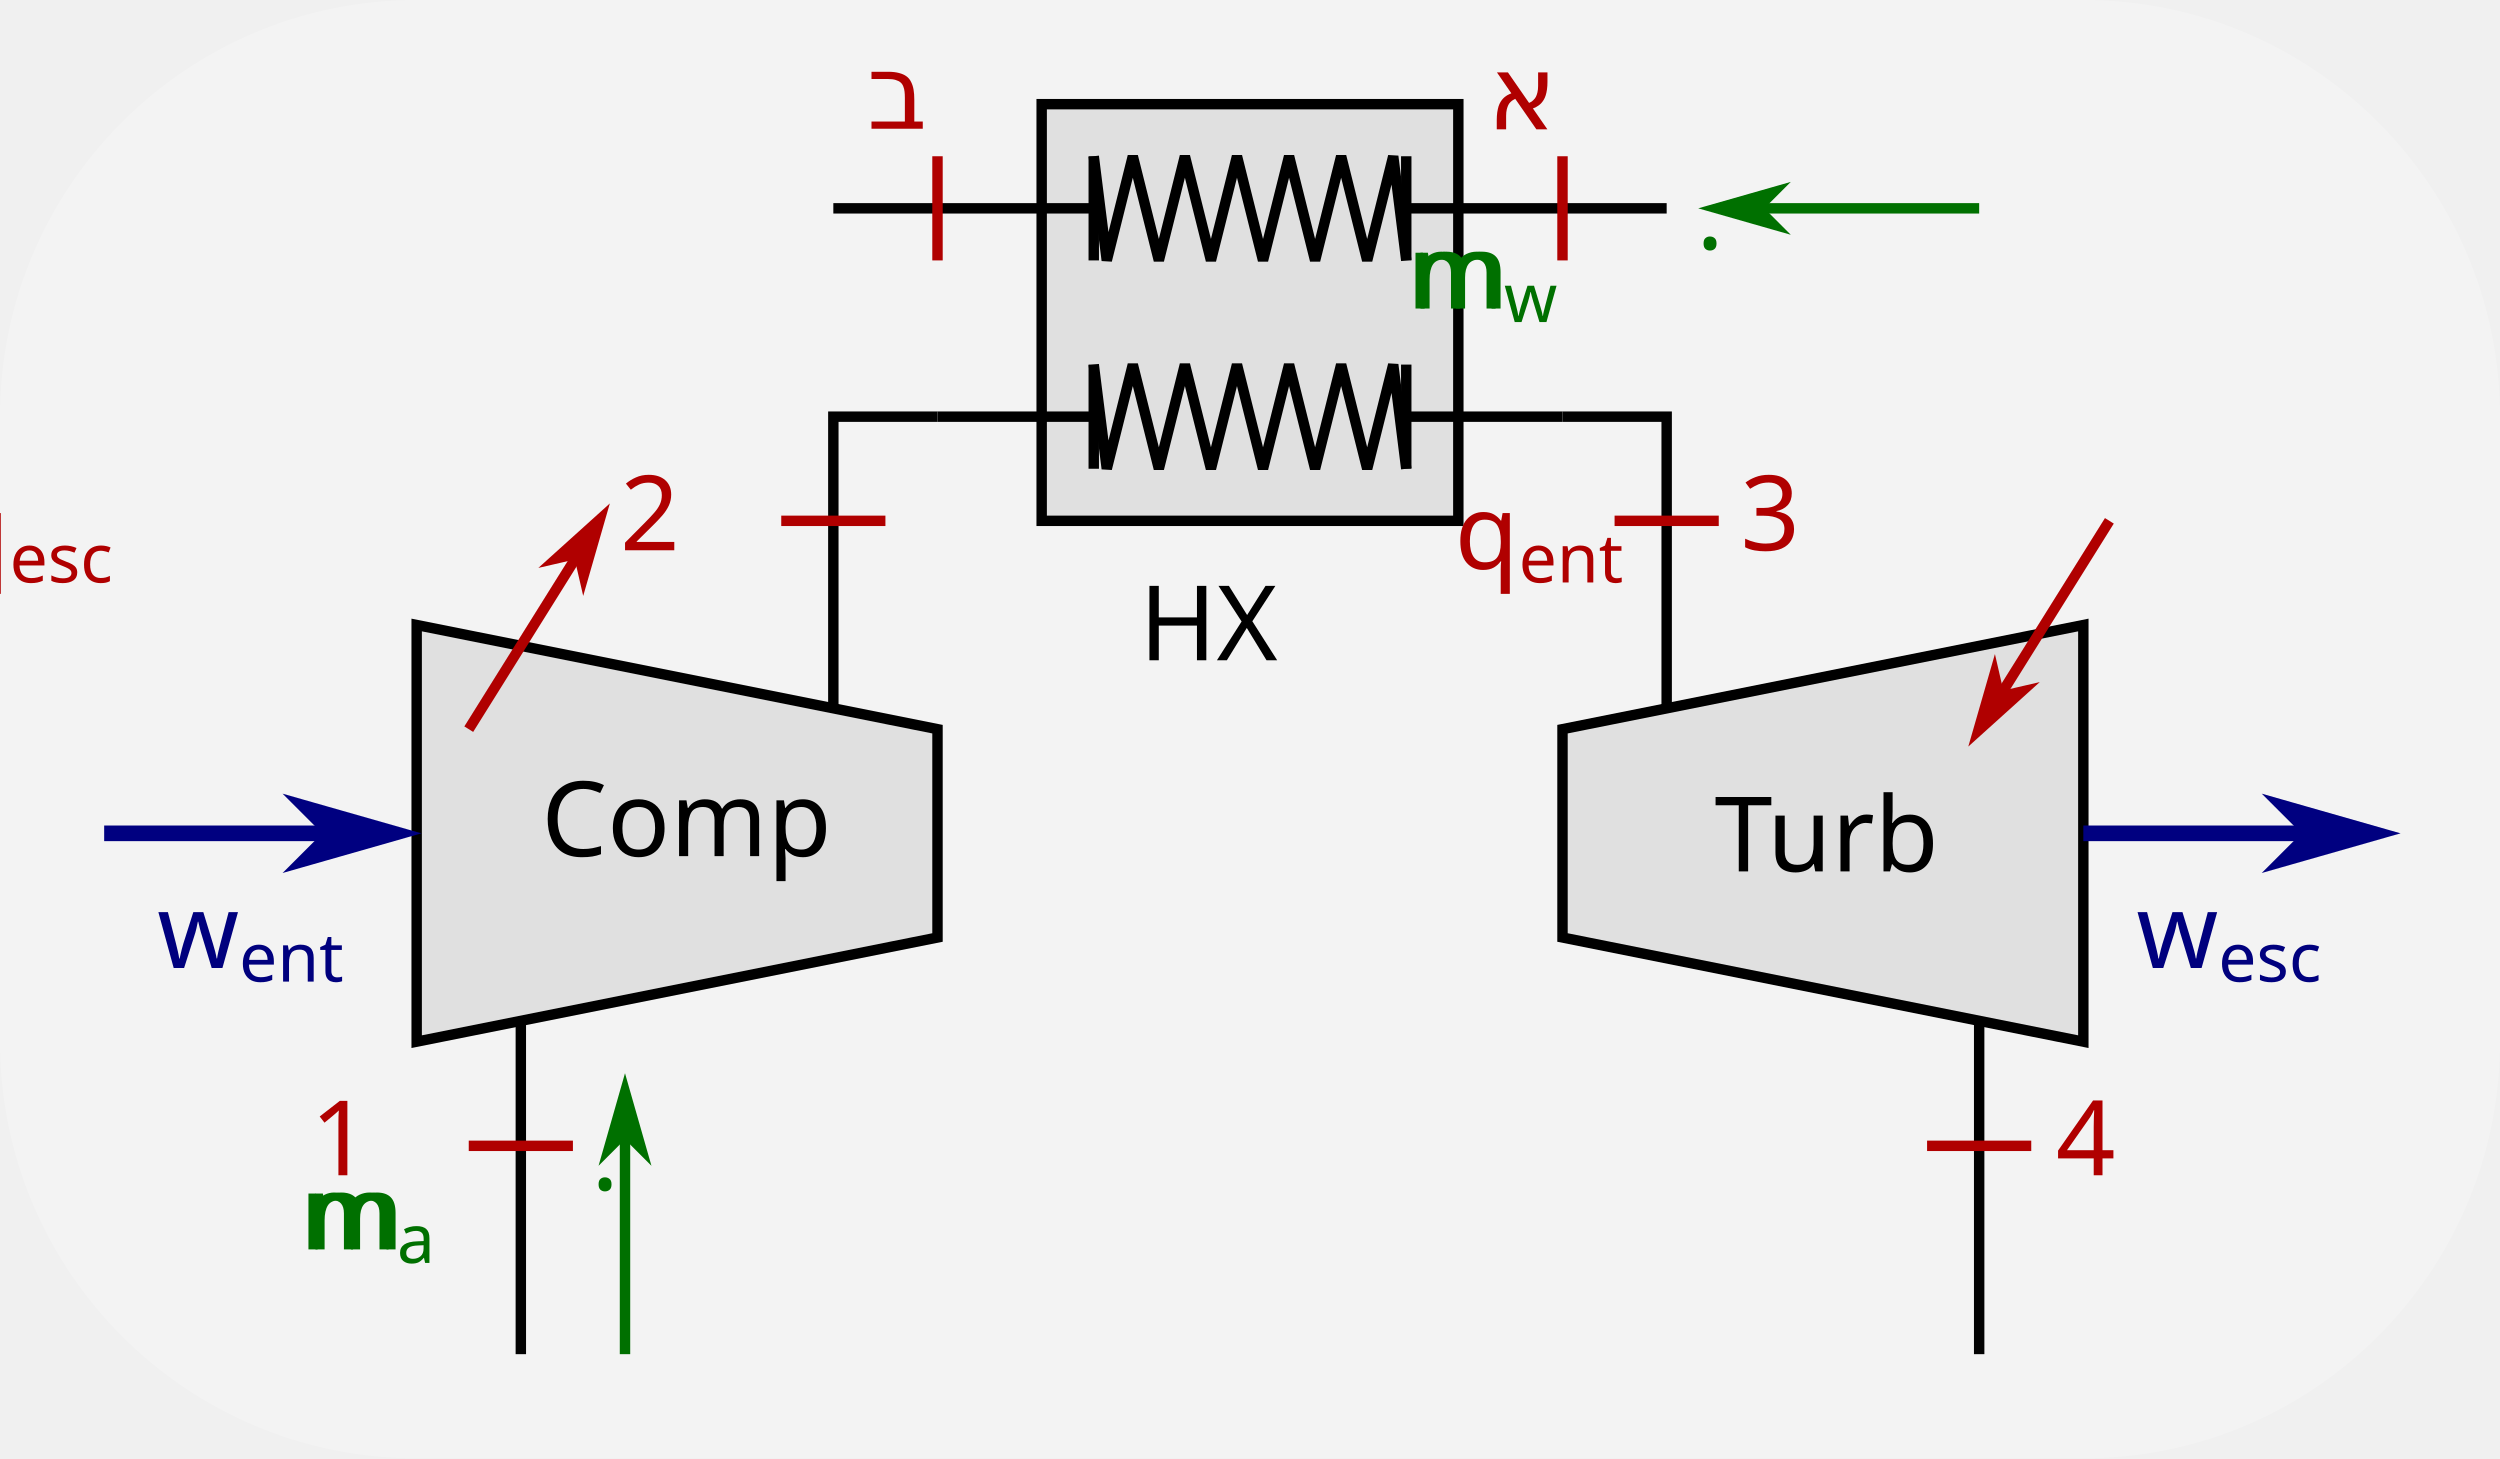
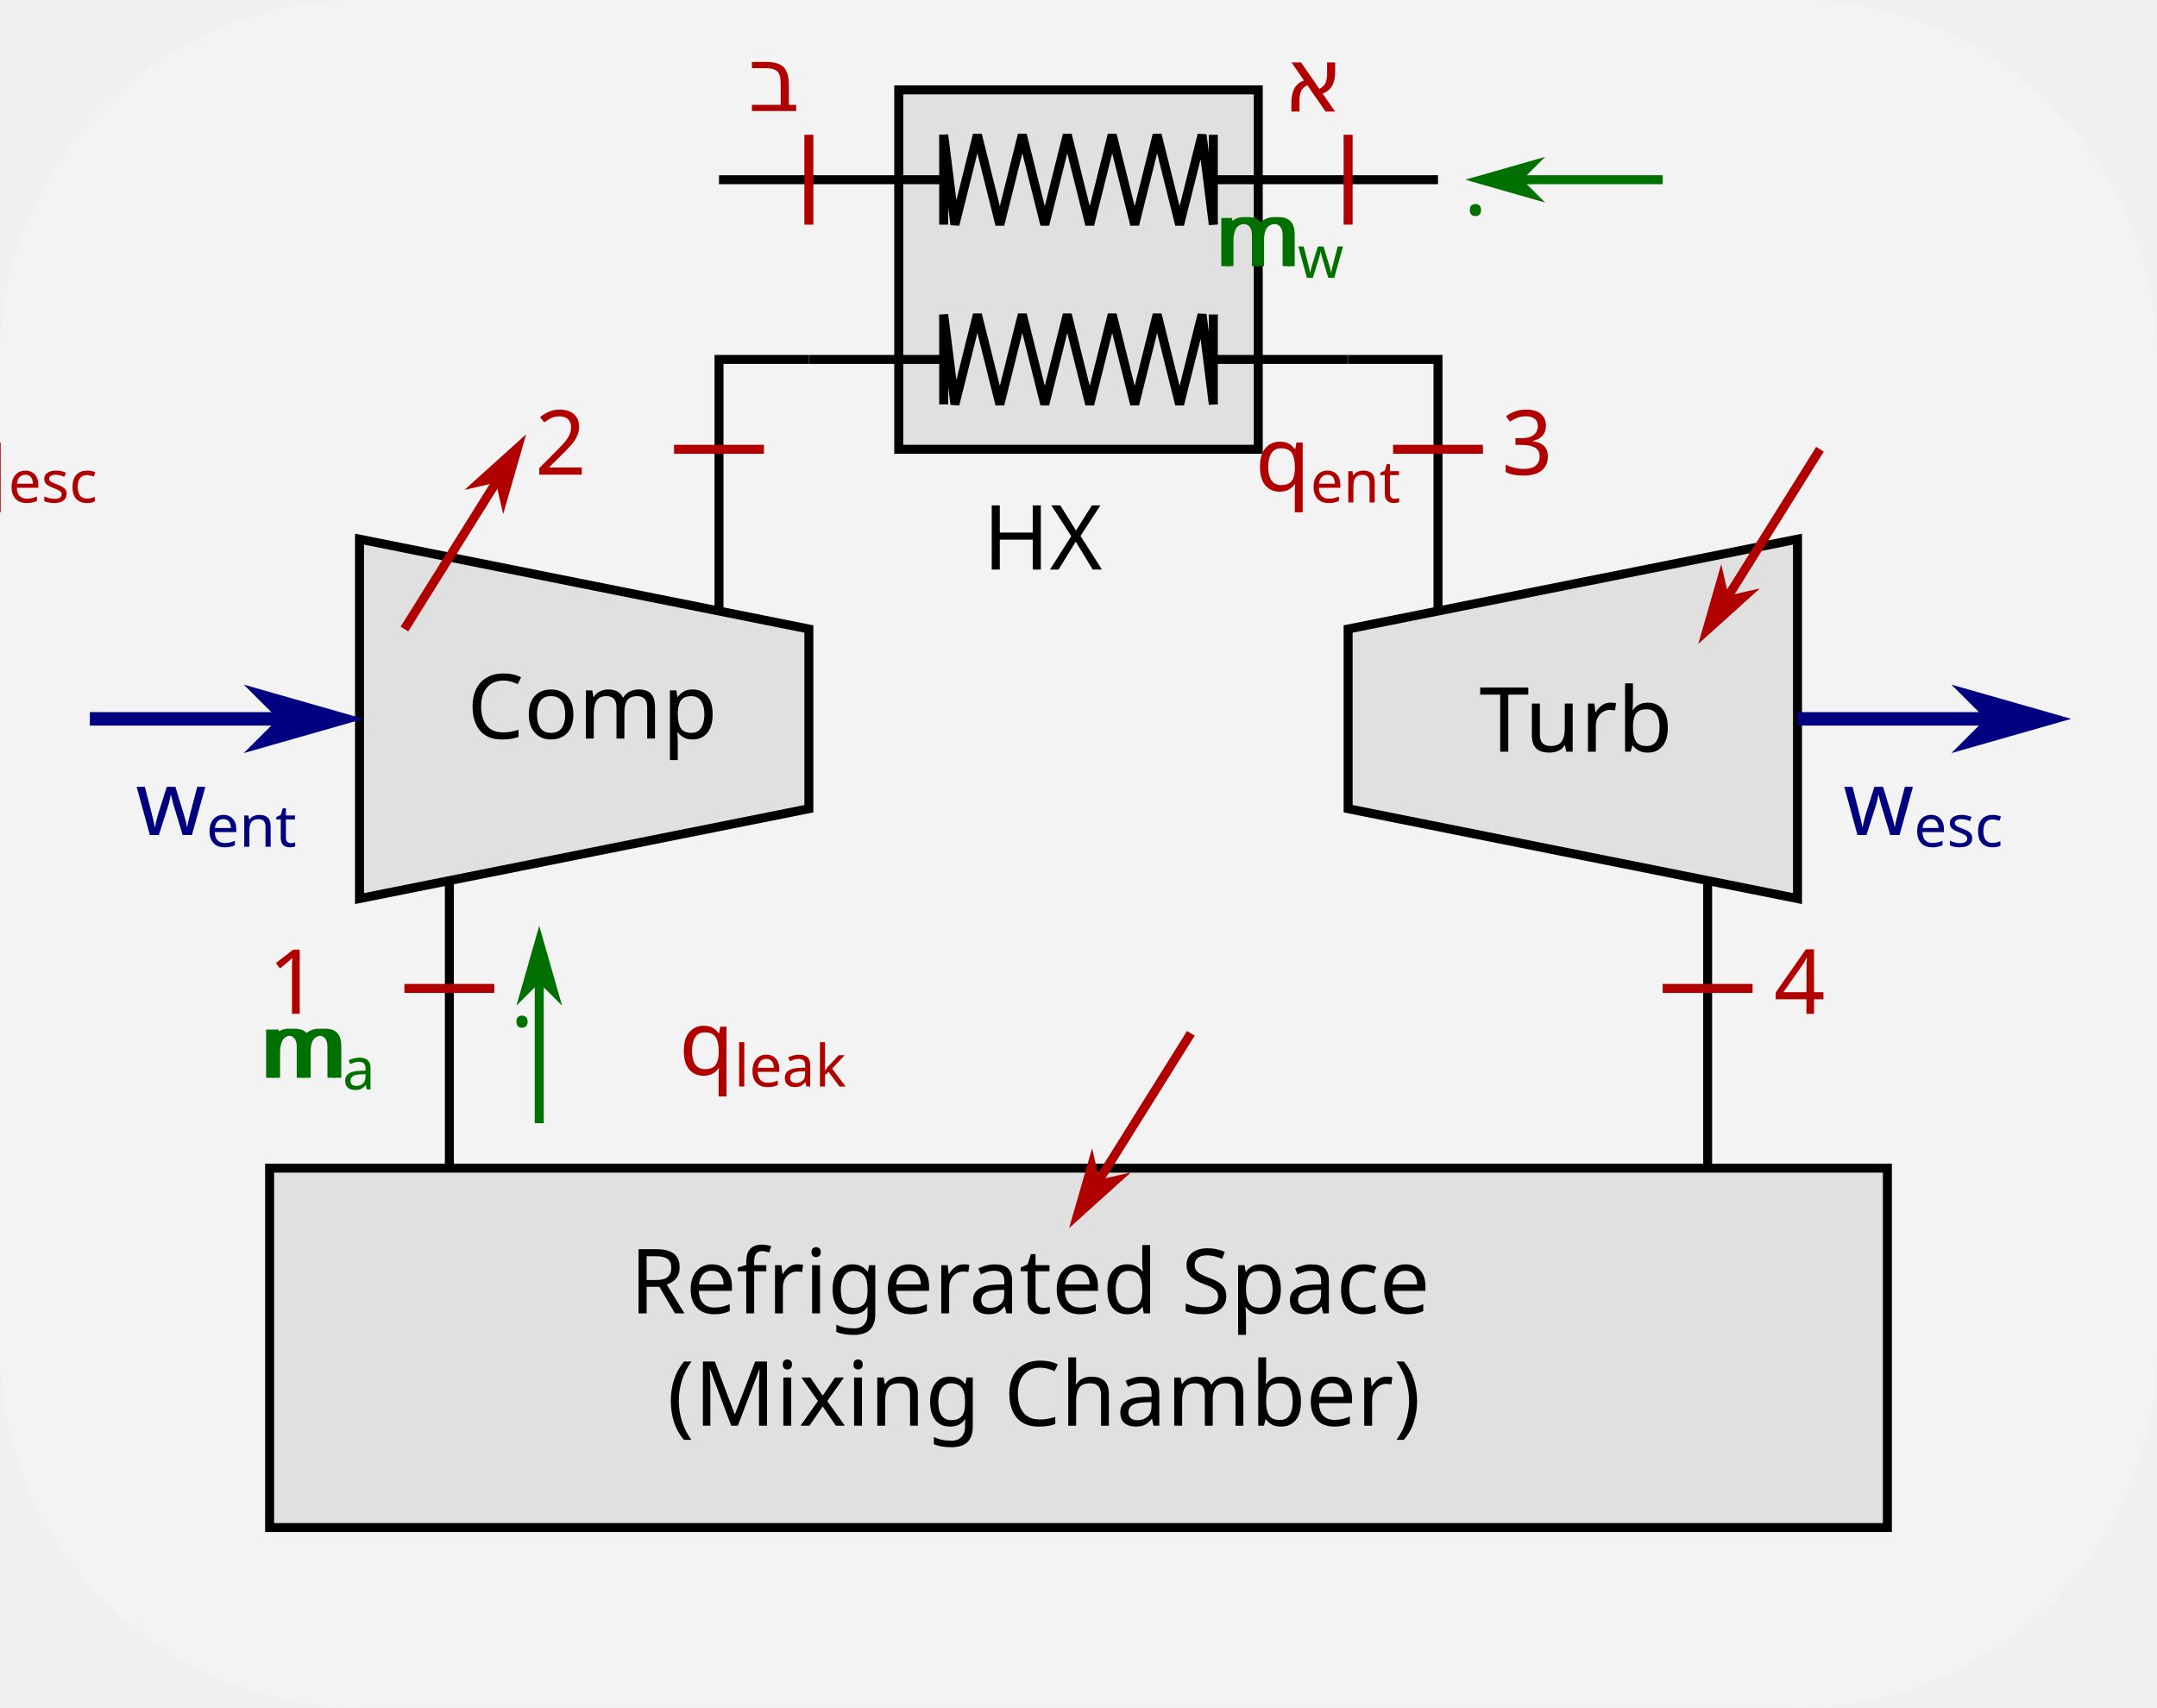
- <svg xmlns="http://www.w3.org/2000/svg" width="480" height="280" viewBox="0 0 480 280" version="1.1" id="svg1097">
+ <svg xmlns="http://www.w3.org/2000/svg" width="480" height="380" viewBox="0 0 480 380" version="1.1" id="svg1097">
  <defs id="defs1091">
-     <marker style="overflow:visible" id="marker8321" refX="0.0" refY="0.0" orient="auto">
-       <path transform="scale(0.4) translate(10,0)" style="fill-rule:evenodd;stroke:#b00000;stroke-width:1pt;stroke-opacity:1;fill:#b00000;fill-opacity:1" d="M 0.0,0.0 L 5.0,-5.0 L -12.5,0.0 L 5.0,5.0 L 0.0,0.0 z " id="path8319" />
+     <marker style="overflow:visible" id="marker8468" refX="0" refY="0" orient="auto">
+       <path transform="matrix(0.4,0,0,0.4,4,0)" style="fill:#b00000;fill-opacity:1;fill-rule:evenodd;stroke:#b00000;stroke-width:1pt;stroke-opacity:1" d="M 0,0 5,-5 -12.5,0 5,5 Z" id="path8466" />
    </marker>
-     <marker style="overflow:visible" id="Arrow1Lstart" refX="0.0" refY="0.0" orient="auto">
-       <path transform="scale(0.8) translate(12.5,0)" style="fill-rule:evenodd;stroke:#b00000;stroke-width:1pt;stroke-opacity:1;fill:#e0e0e0;fill-opacity:1" d="M 0.0,0.0 L 5.0,-5.0 L -12.5,0.0 L 5.0,5.0 L 0.0,0.0 z " id="path7839" />
+     <marker style="overflow:visible" id="marker8321" refX="0" refY="0" orient="auto">
+       <path transform="matrix(0.4,0,0,0.4,4,0)" style="fill:#b00000;fill-opacity:1;fill-rule:evenodd;stroke:#b00000;stroke-width:1pt;stroke-opacity:1" d="M 0,0 5,-5 -12.5,0 5,5 Z" id="path8319" />
    </marker>
-     <marker style="overflow:visible" id="marker8189" refX="0.0" refY="0.0" orient="auto">
-       <path transform="scale(0.4) translate(10,0)" style="fill-rule:evenodd;stroke:#b00000;stroke-width:1pt;stroke-opacity:1;fill:#e0e0e0;fill-opacity:1" d="M 0.0,0.0 L 5.0,-5.0 L -12.5,0.0 L 5.0,5.0 L 0.0,0.0 z " id="path8187" />
+     <marker style="overflow:visible" id="Arrow1Lstart" refX="0" refY="0" orient="auto">
+       <path transform="matrix(0.8,0,0,0.8,10,0)" style="fill:#e0e0e0;fill-opacity:1;fill-rule:evenodd;stroke:#b00000;stroke-width:1pt;stroke-opacity:1" d="M 0,0 5,-5 -12.5,0 5,5 Z" id="path7839" />
    </marker>
-     <marker style="overflow:visible" id="Arrow1Mstart" refX="0.0" refY="0.0" orient="auto">
-       <path transform="scale(0.4) translate(10,0)" style="fill-rule:evenodd;stroke:#b00000;stroke-width:1pt;stroke-opacity:1;fill:#e0e0e0;fill-opacity:1" d="M 0.0,0.0 L 5.0,-5.0 L -12.5,0.0 L 5.0,5.0 L 0.0,0.0 z " id="path7845" />
+     <marker style="overflow:visible" id="marker8189" refX="0" refY="0" orient="auto">
+       <path transform="matrix(0.4,0,0,0.4,4,0)" style="fill:#e0e0e0;fill-opacity:1;fill-rule:evenodd;stroke:#b00000;stroke-width:1pt;stroke-opacity:1" d="M 0,0 5,-5 -12.5,0 5,5 Z" id="path8187" />
+     </marker>
+     <marker style="overflow:visible" id="Arrow1Mstart" refX="0" refY="0" orient="auto">
+       <path transform="matrix(0.4,0,0,0.4,4,0)" style="fill:#e0e0e0;fill-opacity:1;fill-rule:evenodd;stroke:#b00000;stroke-width:1pt;stroke-opacity:1" d="M 0,0 5,-5 -12.5,0 5,5 Z" id="path7845" />
    </marker>
    <marker orient="auto" refY="0" refX="0" id="Arrow1Mend4-8" style="overflow:visible">
      <path id="path6032-34" d="M 0,0 5,-5 -12.5,0 5,5 Z" style="fill:#b00000;fill-rule:evenodd;stroke:#b00000;stroke-width:1pt" transform="matrix(-0.4,0,0,-0.4,-4,0)" />
    </marker>
    <marker orient="auto" refY="0" refX="0" id="Arrow1MendG-2" style="overflow:visible">
      <path id="path5557-2" d="M 0,0 5,-5 -12.5,0 5,5 Z" style="fill:#000080;fill-rule:evenodd;stroke:#000080;stroke-width:1pt" transform="matrix(-0.4,0,0,-0.4,-4,0)" />
    </marker>
    <marker orient="auto" refY="0" refX="0" id="Arrow1Mend4-9" style="overflow:visible">
      <path id="path6032-0" d="M 0,0 5,-5 -12.5,0 5,5 Z" style="fill:#b00000;fill-rule:evenodd;stroke:#b00000;stroke-width:1pt" transform="matrix(-0.4,0,0,-0.4,-4,0)" />
    </marker>
    <marker orient="auto" refY="0" refX="0" id="Arrow1MendG-8" style="overflow:visible">
      <path id="path5557-9" d="M 0,0 5,-5 -12.5,0 5,5 Z" style="fill:#000080;fill-rule:evenodd;stroke:#000080;stroke-width:1pt" transform="matrix(-0.4,0,0,-0.4,-4,0)" />
    </marker>
    <marker orient="auto" refY="0" refX="0" id="Arrow1Mend-0-3" style="overflow:visible">
      <path id="path16774-8-5" d="M 0,0 5,-5 -12.5,0 5,5 Z" style="fill:#007000;fill-opacity:1;fill-rule:evenodd;stroke:#007000;stroke-width:1pt;stroke-opacity:1" transform="matrix(-0.4,0,0,-0.4,-4,0)" />
    </marker>
    <marker orient="auto" refY="0" refX="0" id="Arrow1Mend-0-3-3" style="overflow:visible">
      <path id="path16774-8-5-6" d="M 0,0 5,-5 -12.5,0 5,5 Z" style="fill:#007000;fill-opacity:1;fill-rule:evenodd;stroke:#007000;stroke-width:1pt;stroke-opacity:1" transform="matrix(-0.4,0,0,-0.4,-4,0)" />
    </marker>
    <marker orient="auto" refY="0" refX="0" id="Arrow1Mend4-1" style="overflow:visible">
      <path id="path6032-5" d="M 0,0 5,-5 -12.5,0 5,5 Z" style="fill:#b00000;fill-rule:evenodd;stroke:#b00000;stroke-width:1pt" transform="matrix(-0.4,0,0,-0.4,-4,0)" />
    </marker>
  </defs>
  <g id="layer2">
-     <rect style="fill:#ffffff;fill-opacity:0.2;stroke-width:0.8;stroke-linejoin:round;stroke-dasharray:6, 1" id="rect962" width="480" height="280" x="0" y="0" ry="80" />
+     <rect style="fill:#ffffff;fill-opacity:0.2;stroke-width:0.687;stroke-linejoin:round;stroke-dasharray:5.15, 0.858" id="rect962" width="480" height="280" x="0" y="0" ry="58.947" transform="scale(1,1.357143)" rx="80" />
  </g>
  <g id="layer1" transform="translate(0,-458.25)">
    <path style="opacity:0.99;vector-effect:none;fill:none;fill-opacity:1;stroke:#000000;stroke-width:2;stroke-linecap:butt;stroke-linejoin:miter;stroke-miterlimit:4;stroke-dasharray:none;stroke-dashoffset:0;stroke-opacity:1;marker:none" d="m 100,718.25 v -40" id="path2250" />
    <path style="opacity:0.99;vector-effect:none;fill:none;fill-opacity:1;stroke:#000000;stroke-width:2;stroke-linecap:butt;stroke-linejoin:miter;stroke-miterlimit:4;stroke-dasharray:none;stroke-dashoffset:0;stroke-opacity:1;marker:none" d="m 160,558.25 v 0 -20 h 20" id="path2252" />
    <path style="opacity:0.99;vector-effect:none;fill:none;fill-opacity:1;stroke:#000000;stroke-width:2;stroke-linecap:butt;stroke-linejoin:miter;stroke-miterlimit:4;stroke-dasharray:none;stroke-dashoffset:0;stroke-opacity:1;marker:none" d="m 300,538.25 h 20 v 20" id="path2254" />
    <path style="opacity:0.99;vector-effect:none;fill:none;fill-opacity:1;stroke:#000000;stroke-width:2;stroke-linecap:butt;stroke-linejoin:miter;stroke-miterlimit:4;stroke-dasharray:none;stroke-dashoffset:0;stroke-opacity:1;marker:none" d="m 380,678.25 v 40" id="path2256" />
    <path id="path15573-4" d="m 100,618.25 v 60" style="color:#000000;display:inline;overflow:visible;visibility:visible;fill:#e0e0e0;fill-opacity:1;fill-rule:nonzero;stroke:#000000;stroke-width:2;stroke-linecap:butt;stroke-linejoin:miter;stroke-miterlimit:4;stroke-dasharray:none;stroke-dashoffset:0;stroke-opacity:1;marker:none;enable-background:accumulate" />
    <path id="path15575-5" d="M 160,618.25 V 558.25" style="color:#000000;display:inline;overflow:visible;visibility:visible;fill:#e0e0e0;fill-opacity:1;fill-rule:nonzero;stroke:#000000;stroke-width:2;stroke-linecap:butt;stroke-linejoin:miter;stroke-miterlimit:4;stroke-dasharray:none;stroke-dashoffset:0;stroke-opacity:1;marker:none;enable-background:accumulate" />
    <path id="path15571-17" d="m 180,638.25 -100,20 v -80 l 100,20 z" style="color:#000000;display:inline;overflow:visible;visibility:visible;fill:#e0e0e0;fill-opacity:1;fill-rule:nonzero;stroke:#000000;stroke-width:2;stroke-linecap:butt;stroke-linejoin:miter;stroke-miterlimit:4;stroke-dasharray:none;stroke-dashoffset:0;stroke-opacity:1;marker:none;enable-background:accumulate" />
    <path id="path15577-5" d="M 20,618.25 H 75" style="color:#000000;display:inline;overflow:visible;visibility:visible;fill:#e0e0e0;fill-opacity:1;fill-rule:nonzero;stroke:#000080;stroke-width:3;stroke-linecap:butt;stroke-linejoin:miter;stroke-miterlimit:4;stroke-dasharray:none;stroke-dashoffset:0;stroke-opacity:1;marker:none;marker-end:url(#Arrow1MendG-2);enable-background:accumulate" />
    <text xml:space="preserve" x="30.19" y="644.117" id="text15583-7" style="line-height:0%;display:inline;fill:#00007e;fill-opacity:1;stroke:none">
      <tspan id="tspan15581-1" x="30.19" y="644.117" style="font-style:normal;font-variant:normal;font-weight:normal;font-stretch:normal;font-size:20px;line-height:1.25;font-family:'SBL Greek';-inkscape-font-specification:'SBL Greek';fill:#00007e;fill-opacity:1;stroke:none">w<tspan style="font-size:65.001%;baseline-shift:sub;fill:#00007e;fill-opacity:1;stroke:none" id="tspan15579-6">ent</tspan>
      </tspan>
    </text>
    <text xml:space="preserve" style="font-style:normal;font-variant:normal;font-weight:normal;font-stretch:normal;line-height:0%;font-family:'SBL Greek';-inkscape-font-specification:'SBL Greek';text-align:start;letter-spacing:0px;word-spacing:0px;text-anchor:start;display:inline;fill:#000000;fill-opacity:1;stroke:none" x="103.936" y="622.635" id="text15589-9">
      <tspan id="tspan15587-8" x="103.936" y="622.635" style="font-size:20px;line-height:1.25">Comp</tspan>
    </text>
    <path id="path15601-7" d="M 170,558.25 H 150" style="color:#000000;display:inline;overflow:visible;visibility:visible;fill:#e0e0e0;fill-opacity:1;fill-rule:nonzero;stroke:#b00000;stroke-width:2;stroke-linecap:butt;stroke-linejoin:miter;stroke-miterlimit:4;stroke-dasharray:none;stroke-dashoffset:0;stroke-opacity:1;marker:none;enable-background:accumulate" />
    <text id="text15605-9" y="563.899" x="146.094" style="font-style:normal;font-variant:normal;font-weight:normal;font-stretch:normal;line-height:0%;font-family:'SBL Greek';-inkscape-font-specification:'SBL Greek';text-align:end;letter-spacing:0px;word-spacing:0px;text-anchor:end;display:inline;fill:#b00000;fill-opacity:1;stroke:none" xml:space="preserve">
      <tspan style="font-size:20px;line-height:1.25" y="563.899" x="146.094" id="tspan15603-86">2</tspan>
    </text>
    <path id="path15609-0-8" d="M 110,678.25 H 90" style="color:#000000;display:inline;overflow:visible;visibility:visible;fill:#e0e0e0;fill-opacity:1;fill-rule:nonzero;stroke:#b00000;stroke-width:2;stroke-linecap:butt;stroke-linejoin:miter;stroke-miterlimit:4;stroke-dasharray:none;stroke-dashoffset:0;stroke-opacity:1;marker:none;enable-background:accumulate" />
    <text id="text15613-3-4" y="683.899" x="86.641" style="font-style:normal;font-variant:normal;font-weight:normal;font-stretch:normal;line-height:0%;font-family:'SBL Greek';-inkscape-font-specification:'SBL Greek';text-align:end;letter-spacing:0px;word-spacing:0px;text-anchor:end;display:inline;fill:#b00000;fill-opacity:1;stroke:none" xml:space="preserve">
      <tspan style="font-size:20px;line-height:1.25" y="683.899" x="86.641" id="tspan15611-7-8">1</tspan>
    </text>
    <path id="path15573-3" d="m 320,558.25 v 60" style="color:#000000;display:inline;overflow:visible;visibility:visible;fill:#e0e0e0;fill-opacity:1;fill-rule:nonzero;stroke:#000000;stroke-width:2;stroke-linecap:butt;stroke-linejoin:miter;stroke-miterlimit:4;stroke-dasharray:none;stroke-dashoffset:0;stroke-opacity:1;marker:none;enable-background:accumulate" />
    <path id="path15575-1" d="m 380,678.25 v -60" style="color:#000000;display:inline;overflow:visible;visibility:visible;fill:#e0e0e0;fill-opacity:1;fill-rule:nonzero;stroke:#000000;stroke-width:2;stroke-linecap:butt;stroke-linejoin:miter;stroke-miterlimit:4;stroke-dasharray:none;stroke-dashoffset:0;stroke-opacity:1;marker:none;enable-background:accumulate" />
    <path id="path15571-4" d="m 300,638.25 100,20 v -80 l -100,20 z" style="color:#000000;display:inline;overflow:visible;visibility:visible;fill:#e0e0e0;fill-opacity:1;fill-rule:nonzero;stroke:#000000;stroke-width:2;stroke-linecap:butt;stroke-linejoin:miter;stroke-miterlimit:4;stroke-dasharray:none;stroke-dashoffset:0;stroke-opacity:1;marker:none;enable-background:accumulate" />
    <path id="path15577-8" d="M 400,618.25 H 455" style="color:#000000;display:inline;overflow:visible;visibility:visible;fill:#e0e0e0;fill-opacity:1;fill-rule:nonzero;stroke:#000080;stroke-width:3;stroke-linecap:butt;stroke-linejoin:miter;stroke-miterlimit:4;stroke-dasharray:none;stroke-dashoffset:0;stroke-opacity:1;marker:none;marker-end:url(#Arrow1MendG-8);enable-background:accumulate" />
    <text xml:space="preserve" x="410.19" y="644.117" id="text15583-9" style="line-height:0%;display:inline;fill:#00007e;fill-opacity:1;stroke:none">
      <tspan id="tspan15581-67" x="410.19" y="644.117" style="font-style:normal;font-variant:normal;font-weight:normal;font-stretch:normal;font-size:20px;line-height:1.25;font-family:'SBL Greek';-inkscape-font-specification:'SBL Greek';fill:#00007e;fill-opacity:1;stroke:none">w<tspan style="font-size:65.001%;baseline-shift:sub;fill:#00007e;fill-opacity:1;stroke:none" id="tspan15579-7">esc</tspan>
      </tspan>
    </text>
    <text xml:space="preserve" style="font-style:normal;font-variant:normal;font-weight:normal;font-stretch:normal;line-height:0%;font-family:'SBL Greek';-inkscape-font-specification:'SBL Greek';text-align:start;letter-spacing:0px;word-spacing:0px;text-anchor:start;display:inline;fill:#000000;fill-opacity:1;stroke:none" x="329.189" y="625.559" id="text15589-3">
      <tspan id="tspan15587-7" x="329.189" y="625.559" style="font-size:20px;line-height:1.25">Turb</tspan>
    </text>
    <path id="path15601-0" d="m 390,678.25 h -20" style="color:#000000;display:inline;overflow:visible;visibility:visible;fill:#e0e0e0;fill-opacity:1;fill-rule:nonzero;stroke:#b00000;stroke-width:2;stroke-linecap:butt;stroke-linejoin:miter;stroke-miterlimit:4;stroke-dasharray:none;stroke-dashoffset:0;stroke-opacity:1;marker:none;enable-background:accumulate" />
    <text id="text15605-4" y="683.899" x="394.727" style="font-style:normal;font-variant:normal;font-weight:normal;font-stretch:normal;line-height:0%;font-family:'SBL Greek';-inkscape-font-specification:'SBL Greek';text-align:end;letter-spacing:0px;word-spacing:0px;text-anchor:end;display:inline;fill:#b00000;fill-opacity:1;stroke:none" xml:space="preserve">
      <tspan style="font-size:20px;line-height:1.25;text-align:start;text-anchor:start" y="683.899" x="394.727" id="tspan15603-0">4</tspan>
    </text>
    <path id="path15609-1" d="M 330,558.25 H 310" style="color:#000000;display:inline;overflow:visible;visibility:visible;fill:#e0e0e0;fill-opacity:1;fill-rule:nonzero;stroke:#b00000;stroke-width:2;stroke-linecap:butt;stroke-linejoin:miter;stroke-miterlimit:4;stroke-dasharray:none;stroke-dashoffset:0;stroke-opacity:1;marker:none;enable-background:accumulate" />
    <text id="text15613-37" y="563.899" x="334.16" style="font-style:normal;font-variant:normal;font-weight:normal;font-stretch:normal;line-height:0%;font-family:'SBL Greek';-inkscape-font-specification:'SBL Greek';text-align:end;letter-spacing:0px;word-spacing:0px;text-anchor:end;display:inline;fill:#b00000;fill-opacity:1;stroke:none" xml:space="preserve">
      <tspan style="font-size:20px;line-height:1.25;text-align:start;text-anchor:start" y="563.899" x="334.16" id="tspan15611-4">3</tspan>
    </text>
    <path style="color:#000000;display:inline;overflow:visible;visibility:visible;fill:#e0e0e0;fill-opacity:1;fill-rule:nonzero;stroke:#000000;stroke-width:2;stroke-linecap:butt;stroke-linejoin:miter;stroke-miterlimit:4;stroke-dasharray:none;stroke-dashoffset:0;stroke-opacity:1;marker:none;enable-background:accumulate" d="m 200,478.25 v 80 h 80 v -80 z" id="path7448-4" />
    <g style="display:inline" id="g7476-4" transform="matrix(0.9999987,0,0,1,140,118.2499)">
      <path transform="translate(0,280)" id="path7466-3" d="m 70,130 2.5,20 5,-20 5,20 5,-20 5,20 5,-20 5,20 5,-20 5,20 5,-20 5,20 5,-20 2.5,20" style="color:#000000;display:inline;overflow:visible;visibility:visible;fill:#e0e0e0;fill-opacity:1;fill-rule:nonzero;stroke:#000000;stroke-width:2;stroke-linecap:butt;stroke-linejoin:miter;stroke-miterlimit:4;stroke-dasharray:none;stroke-dashoffset:0;stroke-opacity:1;marker:none;enable-background:accumulate" />
      <path transform="translate(0,280)" id="path7468-9" d="M 70,150 V 130" style="color:#000000;display:inline;overflow:visible;visibility:visible;fill:#e0e0e0;fill-opacity:1;fill-rule:nonzero;stroke:#000000;stroke-width:2;stroke-linecap:butt;stroke-linejoin:miter;stroke-miterlimit:4;stroke-dasharray:none;stroke-dashoffset:0;stroke-opacity:1;marker:none;enable-background:accumulate" />
      <path transform="translate(0,280)" id="path7470-7" d="M 130,150 V 130" style="color:#000000;display:inline;overflow:visible;visibility:visible;fill:#e0e0e0;fill-opacity:1;fill-rule:nonzero;stroke:#000000;stroke-width:2;stroke-linecap:butt;stroke-linejoin:miter;stroke-miterlimit:4;stroke-dasharray:none;stroke-dashoffset:0;stroke-opacity:1;marker:none;enable-background:accumulate" />
      <path transform="translate(0,280)" id="path7472-2" d="M 60,140 H 70" style="color:#000000;display:inline;overflow:visible;visibility:visible;fill:#e0e0e0;fill-opacity:1;fill-rule:nonzero;stroke:#000000;stroke-width:2;stroke-linecap:butt;stroke-linejoin:miter;stroke-miterlimit:4;stroke-dasharray:none;stroke-dashoffset:0;stroke-opacity:1;marker:none;enable-background:accumulate" />
      <path transform="translate(0,280)" id="path7474-5" d="m 130,140 h 10" style="color:#000000;display:inline;overflow:visible;visibility:visible;fill:#e0e0e0;fill-opacity:1;fill-rule:nonzero;stroke:#000000;stroke-width:2;stroke-linecap:butt;stroke-linejoin:miter;stroke-miterlimit:4;stroke-dasharray:none;stroke-dashoffset:0;stroke-opacity:1;marker:none;enable-background:accumulate" />
    </g>
    <g style="display:inline" transform="matrix(0.9999987,0,0,1,140,78.24988)" id="g7488-8">
      <path transform="translate(0,280)" id="path7478-9" d="m 70,130 2.5,20 5,-20 5,20 5,-20 5,20 5,-20 5,20 5,-20 5,20 5,-20 5,20 5,-20 2.5,20" style="color:#000000;display:inline;overflow:visible;visibility:visible;fill:#e0e0e0;fill-opacity:1;fill-rule:nonzero;stroke:#000000;stroke-width:2;stroke-linecap:butt;stroke-linejoin:miter;stroke-miterlimit:4;stroke-dasharray:none;stroke-dashoffset:0;stroke-opacity:1;marker:none;enable-background:accumulate" />
      <path transform="translate(0,280)" id="path7480-0" d="M 70,150 V 130" style="color:#000000;display:inline;overflow:visible;visibility:visible;fill:#e0e0e0;fill-opacity:1;fill-rule:nonzero;stroke:#000000;stroke-width:2;stroke-linecap:butt;stroke-linejoin:miter;stroke-miterlimit:4;stroke-dasharray:none;stroke-dashoffset:0;stroke-opacity:1;marker:none;enable-background:accumulate" />
      <path transform="translate(0,280)" id="path7482-2" d="M 130,150 V 130" style="color:#000000;display:inline;overflow:visible;visibility:visible;fill:#e0e0e0;fill-opacity:1;fill-rule:nonzero;stroke:#000000;stroke-width:2;stroke-linecap:butt;stroke-linejoin:miter;stroke-miterlimit:4;stroke-dasharray:none;stroke-dashoffset:0;stroke-opacity:1;marker:none;enable-background:accumulate" />
      <path transform="translate(0,280)" id="path7484-4" d="M 60,140 H 70" style="color:#000000;display:inline;overflow:visible;visibility:visible;fill:#e0e0e0;fill-opacity:1;fill-rule:nonzero;stroke:#000000;stroke-width:2;stroke-linecap:butt;stroke-linejoin:miter;stroke-miterlimit:4;stroke-dasharray:none;stroke-dashoffset:0;stroke-opacity:1;marker:none;enable-background:accumulate" />
      <path transform="translate(0,280)" id="path7486-7" d="m 130,140 h 10" style="color:#000000;display:inline;overflow:visible;visibility:visible;fill:#e0e0e0;fill-opacity:1;fill-rule:nonzero;stroke:#000000;stroke-width:2;stroke-linecap:butt;stroke-linejoin:miter;stroke-miterlimit:4;stroke-dasharray:none;stroke-dashoffset:0;stroke-opacity:1;marker:none;enable-background:accumulate" />
    </g>
    <path style="display:inline;opacity:0.99;vector-effect:none;fill:none;fill-opacity:1;stroke:#000000;stroke-width:2;stroke-linecap:butt;stroke-linejoin:miter;stroke-miterlimit:4;stroke-dasharray:none;stroke-dashoffset:0;stroke-opacity:1;marker:none" d="m 160,498.25 h 20" id="path8683" />
    <path style="color:#000000;display:inline;overflow:visible;visibility:visible;fill:#e0e0e0;fill-opacity:1;fill-rule:nonzero;stroke:#000000;stroke-width:2;stroke-linecap:butt;stroke-linejoin:miter;stroke-miterlimit:4;stroke-dasharray:none;stroke-dashoffset:0;stroke-opacity:1;marker:none;enable-background:accumulate" d="m 180,498.25 h 20" id="path7450-6" />
    <path style="display:inline;opacity:0.99;vector-effect:none;fill:none;fill-opacity:1;stroke:#000000;stroke-width:2;stroke-linecap:butt;stroke-linejoin:miter;stroke-miterlimit:4;stroke-dasharray:none;stroke-dashoffset:0;stroke-opacity:1;marker:none" d="M 320,498.25 H 300" id="path8685" />
    <path style="color:#000000;display:inline;overflow:visible;visibility:visible;fill:#e0e0e0;fill-opacity:1;fill-rule:nonzero;stroke:#000000;stroke-width:2;stroke-linecap:butt;stroke-linejoin:miter;stroke-miterlimit:4;stroke-dasharray:none;stroke-dashoffset:0;stroke-opacity:1;marker:none;enable-background:accumulate" d="M 280,498.25 H 300" id="path7452-5" />
    <path id="path7109-2-6-6-096-9-3-3" d="m 300,508.25 v -20" style="color:#000000;display:inline;overflow:visible;visibility:visible;fill:#e0e0e0;fill-opacity:1;fill-rule:nonzero;stroke:#b00000;stroke-width:2;stroke-linecap:butt;stroke-linejoin:miter;stroke-miterlimit:4;stroke-dasharray:none;stroke-dashoffset:0;stroke-opacity:1;marker:none;enable-background:accumulate" />
    <text id="text7113-6-1-1-38-75-80-3" y="483.084" x="300.051" style="font-style:normal;font-variant:normal;font-weight:normal;font-stretch:normal;line-height:0%;font-family:'SBL Greek';-inkscape-font-specification:'SBL Greek';text-align:end;letter-spacing:0px;word-spacing:0px;text-anchor:end;display:inline;fill:#b00000;fill-opacity:1;stroke:none" xml:space="preserve">
      <tspan style="font-style:normal;font-variant:normal;font-weight:normal;font-stretch:normal;font-size:20px;line-height:1.25;font-family:'SBL BibLit';-inkscape-font-specification:'SBL BibLit';text-align:center;text-anchor:middle" y="483.084" x="300.051" id="tspan7111-6-8-2-561-3-97-79">א</tspan>
    </text>
    <text id="text7430-3-6" y="585.022" x="239.824" style="font-style:normal;font-variant:normal;font-weight:normal;font-stretch:normal;line-height:0%;font-family:'SBL Greek';-inkscape-font-specification:'SBL Greek';text-align:center;letter-spacing:0px;word-spacing:0px;text-anchor:middle;display:inline;fill:#000000;fill-opacity:1;stroke:none" xml:space="preserve">
      <tspan style="font-size:20px;line-height:1.25" y="585.022" x="239.824" id="tspan7428-7-7">HX</tspan>
    </text>
    <path id="path7109-2-6-6-096-9-3-0" d="m 180,508.25 v -20" style="color:#000000;display:inline;overflow:visible;visibility:visible;fill:#e0e0e0;fill-opacity:1;fill-rule:nonzero;stroke:#b00000;stroke-width:2;stroke-linecap:butt;stroke-linejoin:miter;stroke-miterlimit:4;stroke-dasharray:none;stroke-dashoffset:0;stroke-opacity:1;marker:none;enable-background:accumulate" />
    <text id="text7113-6-1-1-38-75-80-8" y="482.967" x="180.051" style="font-style:normal;font-variant:normal;font-weight:normal;font-stretch:normal;line-height:0%;font-family:'SBL Greek';-inkscape-font-specification:'SBL Greek';text-align:end;letter-spacing:0px;word-spacing:0px;text-anchor:end;display:inline;fill:#b00000;fill-opacity:1;stroke:none" xml:space="preserve">
      <tspan style="font-style:normal;font-variant:normal;font-weight:normal;font-stretch:normal;font-size:20px;line-height:1.25;font-family:'SBL BibLit';-inkscape-font-specification:'SBL BibLit';text-align:center;text-anchor:middle" y="482.967" x="180.051" id="tspan7111-6-8-2-561-3-97-7">ב</tspan>
    </text>
-     <path style="color:#000000;display:inline;overflow:visible;visibility:visible;fill:#007000;fill-opacity:1;fill-rule:nonzero;stroke:#007000;stroke-width:2;stroke-linecap:butt;stroke-linejoin:miter;stroke-miterlimit:4;stroke-dasharray:none;stroke-dashoffset:0;stroke-opacity:1;marker:none;marker-end:url(#Arrow1Mend-0-3);enable-background:accumulate" d="M 380,498.25 H 330" id="path15591-3-7-0" />
+     <path style="color:#000000;display:inline;overflow:visible;visibility:visible;fill:#007000;fill-opacity:1;fill-rule:nonzero;stroke:#007000;stroke-width:2;stroke-linecap:butt;stroke-linejoin:miter;stroke-miterlimit:4;stroke-dasharray:none;stroke-dashoffset:0;stroke-opacity:1;marker:none;marker-end:url(#Arrow1Mend-0-3);enable-background:accumulate" d="M 370,498.25 H 330" id="path15591-3-7-0" />
    <g style="display:inline" id="g5429-8" transform="translate(211.954,-170)">
      <text transform="scale(1.000004)" xml:space="preserve" style="font-style:normal;font-variant:normal;font-weight:normal;font-stretch:normal;font-size:12px;line-height:0%;font-family:'SBL Greek';-inkscape-font-specification:'SBL Greek';text-align:end;letter-spacing:0px;word-spacing:0px;text-anchor:end;display:inline;fill:#007000;fill-opacity:1;stroke:none;stroke-width:1" x="146.416" y="687.491" id="text15597-8-6-0">
        <tspan id="tspan15595-5-3-41" x="146.416" y="687.491" style="font-size:20px;line-height:1.25;fill:#007000;fill-opacity:1;stroke-width:1">m<tspan id="tspan5351-1" style="font-size:65%;baseline-shift:sub" />
        </tspan>
      </text>
      <text transform="scale(1.000004)" xml:space="preserve" style="font-style:normal;font-variant:normal;font-weight:normal;font-stretch:normal;font-size:12px;line-height:0%;font-family:'SBL Greek';-inkscape-font-specification:'SBL Greek';text-align:end;letter-spacing:0px;word-spacing:0px;text-anchor:end;display:inline;fill:#007000;fill-opacity:1;stroke:none;stroke-width:1" x="140.898" y="676.077" id="text15597-8-6-7-3">
        <tspan id="tspan15595-5-3-4-5" x="140.898" y="676.077" style="font-size:20px;line-height:1.25;fill:#007000;fill-opacity:1;stroke-width:1">.</tspan>
      </text>
      <text id="text15597-8-6-9-9" y="687.491" x="155.683" style="font-style:normal;font-variant:normal;font-weight:normal;font-stretch:normal;font-size:12px;line-height:0%;font-family:'SBL Greek';-inkscape-font-specification:'SBL Greek';text-align:end;letter-spacing:0px;word-spacing:0px;text-anchor:end;display:inline;fill:#007000;fill-opacity:1;stroke:none;stroke-width:1" xml:space="preserve" transform="scale(1.000004)">
        <tspan style="font-size:20px;line-height:1.25;fill:#007000;fill-opacity:1;stroke-width:1" y="687.491" x="155.683" id="tspan15595-5-3-8-3">m<tspan id="tspan5414-4" style="font-size:65%;baseline-shift:sub">w</tspan>
        </tspan>
      </text>
    </g>
    <path style="color:#000000;display:inline;overflow:visible;visibility:visible;fill:#e0e0e0;fill-opacity:1;fill-rule:nonzero;stroke:#000000;stroke-width:2;stroke-linecap:butt;stroke-linejoin:miter;stroke-miterlimit:4;stroke-dasharray:none;stroke-dashoffset:0;stroke-opacity:1;marker:none;enable-background:accumulate" d="m 180,538.25 h 20" id="path7458-7" />
    <path style="color:#000000;display:inline;overflow:visible;visibility:visible;fill:#e0e0e0;fill-opacity:1;fill-rule:nonzero;stroke:#000000;stroke-width:2;stroke-linecap:butt;stroke-linejoin:miter;stroke-miterlimit:4;stroke-dasharray:none;stroke-dashoffset:0;stroke-opacity:1;marker:none;enable-background:accumulate" d="M 280,538.25 H 300" id="path7460-1" />
-     <path style="color:#000000;display:inline;overflow:visible;visibility:visible;fill:#007000;fill-opacity:1;fill-rule:nonzero;stroke:#007000;stroke-width:2;stroke-linecap:butt;stroke-linejoin:miter;stroke-miterlimit:4;stroke-dasharray:none;stroke-dashoffset:0;stroke-opacity:1;marker:none;marker-end:url(#Arrow1Mend-0-3-3);enable-background:accumulate" d="m 120,718.25 v -50" id="path15591-3-7-0-7" />
+     <path style="color:#000000;display:inline;overflow:visible;visibility:visible;fill:#007000;fill-opacity:1;fill-rule:nonzero;stroke:#007000;stroke-width:2;stroke-linecap:butt;stroke-linejoin:miter;stroke-miterlimit:4;stroke-dasharray:none;stroke-dashoffset:0;stroke-opacity:1;marker:none;marker-end:url(#Arrow1Mend-0-3-3);enable-background:accumulate" d="m 120,708.25 v -40" id="path15591-3-7-0-7" />
    <g style="display:inline" id="g5429-8-5" transform="translate(-0.2050611,10.64217)">
      <text transform="scale(1.000004)" xml:space="preserve" style="font-style:normal;font-variant:normal;font-weight:normal;font-stretch:normal;font-size:12px;line-height:0%;font-family:'SBL Greek';-inkscape-font-specification:'SBL Greek';text-align:end;letter-spacing:0px;word-spacing:0px;text-anchor:end;display:inline;fill:#007000;fill-opacity:1;stroke:none;stroke-width:1" x="146.416" y="687.491" id="text15597-8-6-0-3">
        <tspan id="tspan15595-5-3-41-5" x="146.416" y="687.491" style="font-size:20px;line-height:1.25;fill:#007000;fill-opacity:1;stroke-width:1">m<tspan id="tspan5351-1-6" style="font-size:65%;baseline-shift:sub" />
        </tspan>
      </text>
      <text transform="scale(1.000004)" xml:space="preserve" style="font-style:normal;font-variant:normal;font-weight:normal;font-stretch:normal;font-size:12px;line-height:0%;font-family:'SBL Greek';-inkscape-font-specification:'SBL Greek';text-align:end;letter-spacing:0px;word-spacing:0px;text-anchor:end;display:inline;fill:#007000;fill-opacity:1;stroke:none;stroke-width:1" x="140.898" y="676.077" id="text15597-8-6-7-3-2">
        <tspan id="tspan15595-5-3-4-5-9" x="140.898" y="676.077" style="font-size:20px;line-height:1.25;fill:#007000;fill-opacity:1;stroke-width:1">.</tspan>
      </text>
      <text id="text15597-8-6-9-9-1" y="687.491" x="152.357" style="font-style:normal;font-variant:normal;font-weight:normal;font-stretch:normal;font-size:12px;line-height:0%;font-family:'SBL Greek';-inkscape-font-specification:'SBL Greek';text-align:end;letter-spacing:0px;word-spacing:0px;text-anchor:end;display:inline;fill:#007000;fill-opacity:1;stroke:none;stroke-width:1" xml:space="preserve" transform="scale(1.000004)">
        <tspan style="font-size:20px;line-height:1.25;fill:#007000;fill-opacity:1;stroke-width:1" y="687.491" x="152.357" id="tspan15595-5-3-8-3-2">m<tspan id="tspan5414-4-7" style="font-size:65%;baseline-shift:sub">a</tspan>
        </tspan>
      </text>
    </g>
    <g id="g7827" transform="translate(40,54.99998)">
      <path style="color:#000000;display:inline;overflow:visible;visibility:visible;fill:#e0e0e0;fill-opacity:1;fill-rule:nonzero;stroke:#b00000;stroke-width:2;stroke-linecap:butt;stroke-linejoin:miter;stroke-miterlimit:4;stroke-dasharray:none;stroke-dashoffset:0;stroke-opacity:1;marker:none;marker-end:url(#Arrow1Mend4-1);enable-background:accumulate" d="m 1140,-670.917 25,-40" id="path15591-4" transform="translate(-1090,1214.167)" />
      <text id="text15597-2" y="-701.681" x="1140.293" style="font-style:normal;font-variant:normal;font-weight:normal;font-stretch:normal;font-size:12px;line-height:0%;font-family:'SBL Greek';-inkscape-font-specification:'SBL Greek';text-align:end;letter-spacing:0px;word-spacing:0px;text-anchor:end;display:inline;fill:#b00000;fill-opacity:1;stroke:none;stroke-width:1" xml:space="preserve" transform="matrix(1.000004,0,0,1.000004,-1090,1214.167)">
        <tspan style="font-size:20px;line-height:1.25;stroke-width:1" y="-701.681" x="1140.293" id="tspan15595-7">q<tspan id="tspan15593-4" style="font-size:13px;baseline-shift:sub;fill:#b00000;fill-opacity:1;stroke-width:1">esc</tspan>
        </tspan>
      </text>
    </g>
    <g id="g7837" transform="translate(330,54.99998)">
-       <path style="color:#000000;display:inline;overflow:visible;visibility:visible;fill:#b00000;fill-opacity:1;fill-rule:nonzero;stroke:#b00000;stroke-width:2;stroke-linecap:butt;stroke-linejoin:miter;stroke-miterlimit:4;stroke-dasharray:none;stroke-dashoffset:0;stroke-opacity:1;marker:none;enable-background:accumulate;marker-start:url(#marker8321)" d="m 1140,-670.917 25,-40" id="path7829" transform="translate(-1090,1214.167)" />
+       <path style="color:#000000;display:inline;overflow:visible;visibility:visible;fill:#b00000;fill-opacity:1;fill-rule:nonzero;stroke:#b00000;stroke-width:2;stroke-linecap:butt;stroke-linejoin:miter;stroke-miterlimit:4;stroke-dasharray:none;stroke-dashoffset:0;stroke-opacity:1;marker:none;marker-start:url(#marker8321);enable-background:accumulate" d="m 1140,-670.917 25,-40" id="path7829" transform="translate(-1090,1214.167)" />
      <text id="text7835" y="-701.681" x="1140.293" style="font-style:normal;font-variant:normal;font-weight:normal;font-stretch:normal;font-size:12px;line-height:0%;font-family:'SBL Greek';-inkscape-font-specification:'SBL Greek';text-align:end;letter-spacing:0px;word-spacing:0px;text-anchor:end;display:inline;fill:#b00000;fill-opacity:1;stroke:none;stroke-width:1" xml:space="preserve" transform="matrix(1.000004,0,0,1.000004,-1090,1214.167)">
        <tspan style="font-size:20px;line-height:1.25;stroke-width:1" y="-701.681" x="1140.293" id="tspan7833">q<tspan id="tspan7831" style="font-size:13px;baseline-shift:sub;fill:#b00000;fill-opacity:1;stroke-width:1">ent</tspan>
        </tspan>
      </text>
    </g>
+     <path style="color:#000000;display:inline;overflow:visible;visibility:visible;fill:#e0e0e0;fill-opacity:1;fill-rule:nonzero;stroke:#000000;stroke-width:2;stroke-linecap:butt;stroke-linejoin:miter;stroke-miterlimit:4;stroke-dasharray:none;stroke-dashoffset:0;stroke-opacity:1;marker:none;enable-background:accumulate" d="m 40,-695.917 v 80 L 400,-615.917 v -80 z" id="path7448-9" transform="translate(20,1414.167)" />
+     <text xml:space="preserve" style="font-style:normal;font-variant:normal;font-weight:normal;font-stretch:normal;line-height:0%;font-family:'SBL Greek';-inkscape-font-specification:'SBL Greek';text-align:start;letter-spacing:0px;word-spacing:0px;text-anchor:start;display:inline;fill:#000000;fill-opacity:1;stroke:none" x="182.297" y="622.635" id="text8436" transform="translate(57.8125,127.9395)">
+       <tspan id="tspan8434" x="182.297" y="622.635" style="font-size:20px;line-height:1.25;text-align:center;text-anchor:middle">Refrigerated Space</tspan>
+       <tspan x="182.297" y="647.635" style="font-size:20px;line-height:1.25;text-align:center;text-anchor:middle" id="tspan8600">(Mixing Chamber)</tspan>
+     </text>
+     <path style="color:#000000;display:inline;overflow:visible;visibility:visible;fill:#b00000;fill-opacity:1;fill-rule:nonzero;stroke:#b00000;stroke-width:2;stroke-linecap:butt;stroke-linejoin:miter;stroke-miterlimit:4;stroke-dasharray:none;stroke-dashoffset:0;stroke-opacity:1;marker:none;marker-start:url(#marker8468);enable-background:accumulate" d="m 1140,-670.917 25,-40" id="path8456" transform="translate(-900,1399.167)" />
+     <text id="text8462" y="-701.681" x="1140.293" style="font-style:normal;font-variant:normal;font-weight:normal;font-stretch:normal;font-size:12px;line-height:0%;font-family:'SBL Greek';-inkscape-font-specification:'SBL Greek';text-align:end;letter-spacing:0px;word-spacing:0px;text-anchor:end;display:inline;fill:#b00000;fill-opacity:1;stroke:none;stroke-width:1" xml:space="preserve" transform="matrix(1.000004,0,0,1.000004,-900,1399.167)">
+       <tspan style="font-size:20px;line-height:1.25;stroke-width:1" y="-701.681" x="1140.293" id="tspan8460">q<tspan id="tspan8458" style="font-size:13px;baseline-shift:sub;fill:#b00000;fill-opacity:1;stroke-width:1">leak</tspan>
+       </tspan>
+     </text>
  </g>
</svg>
